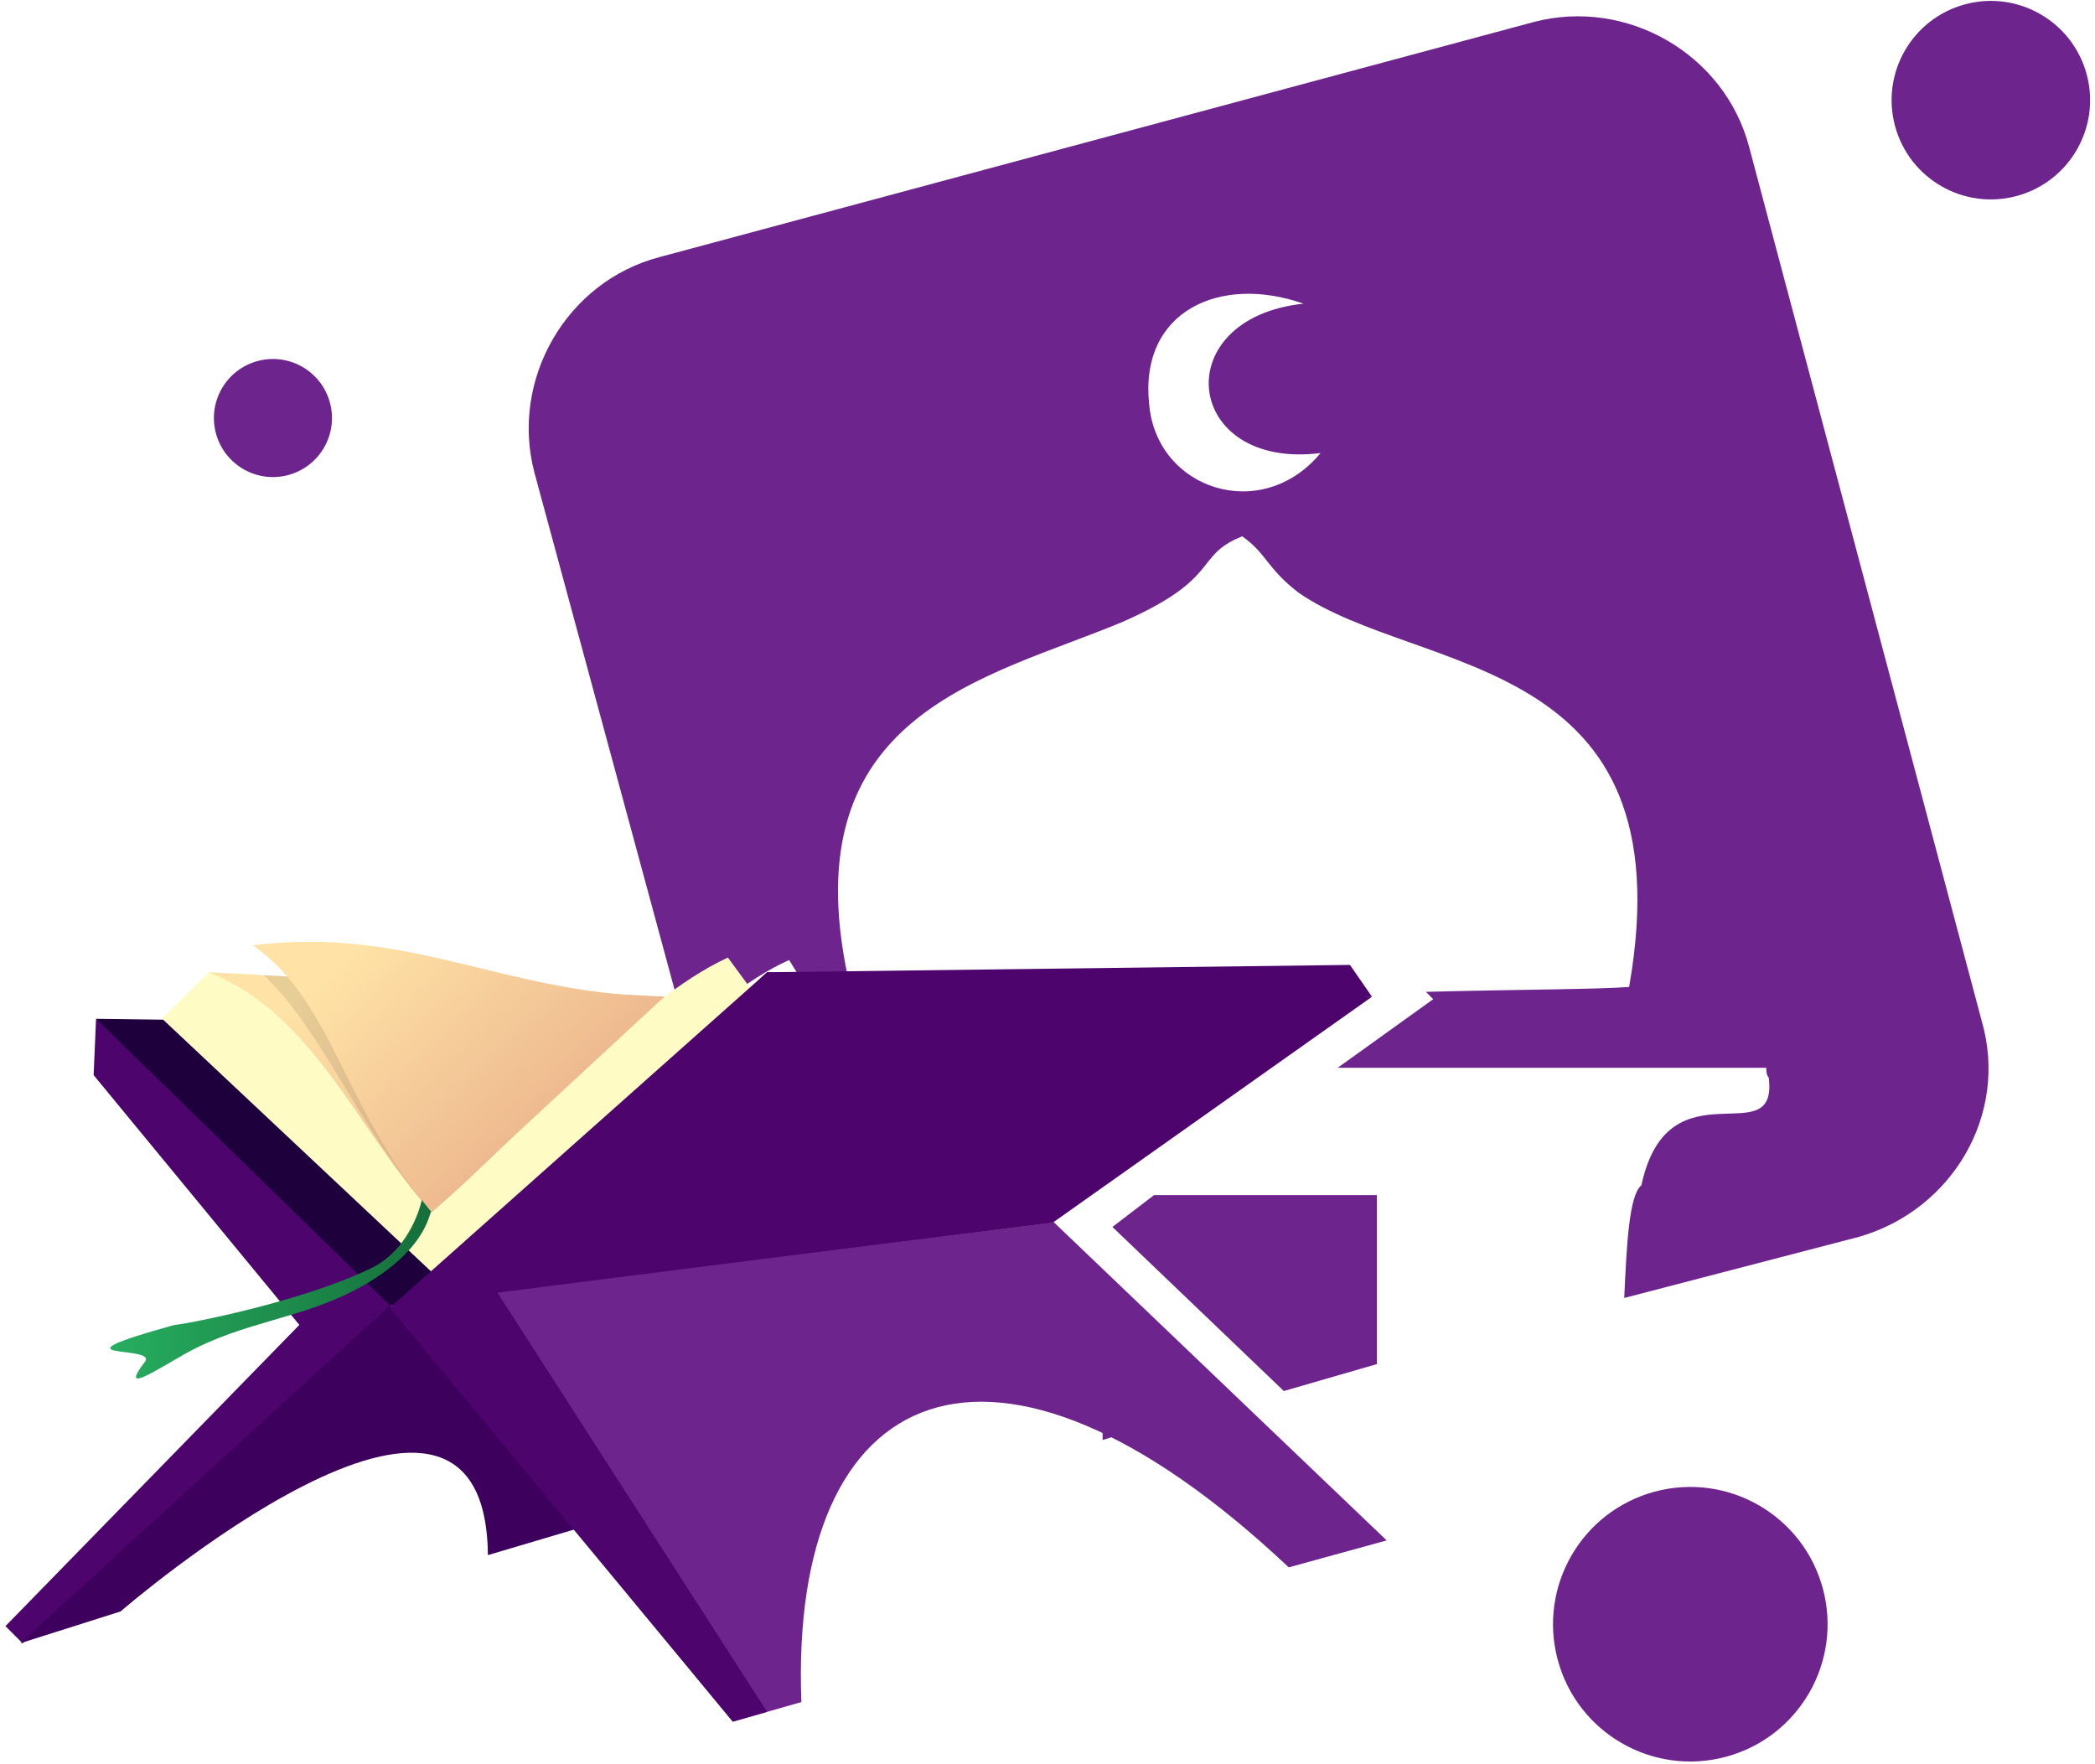
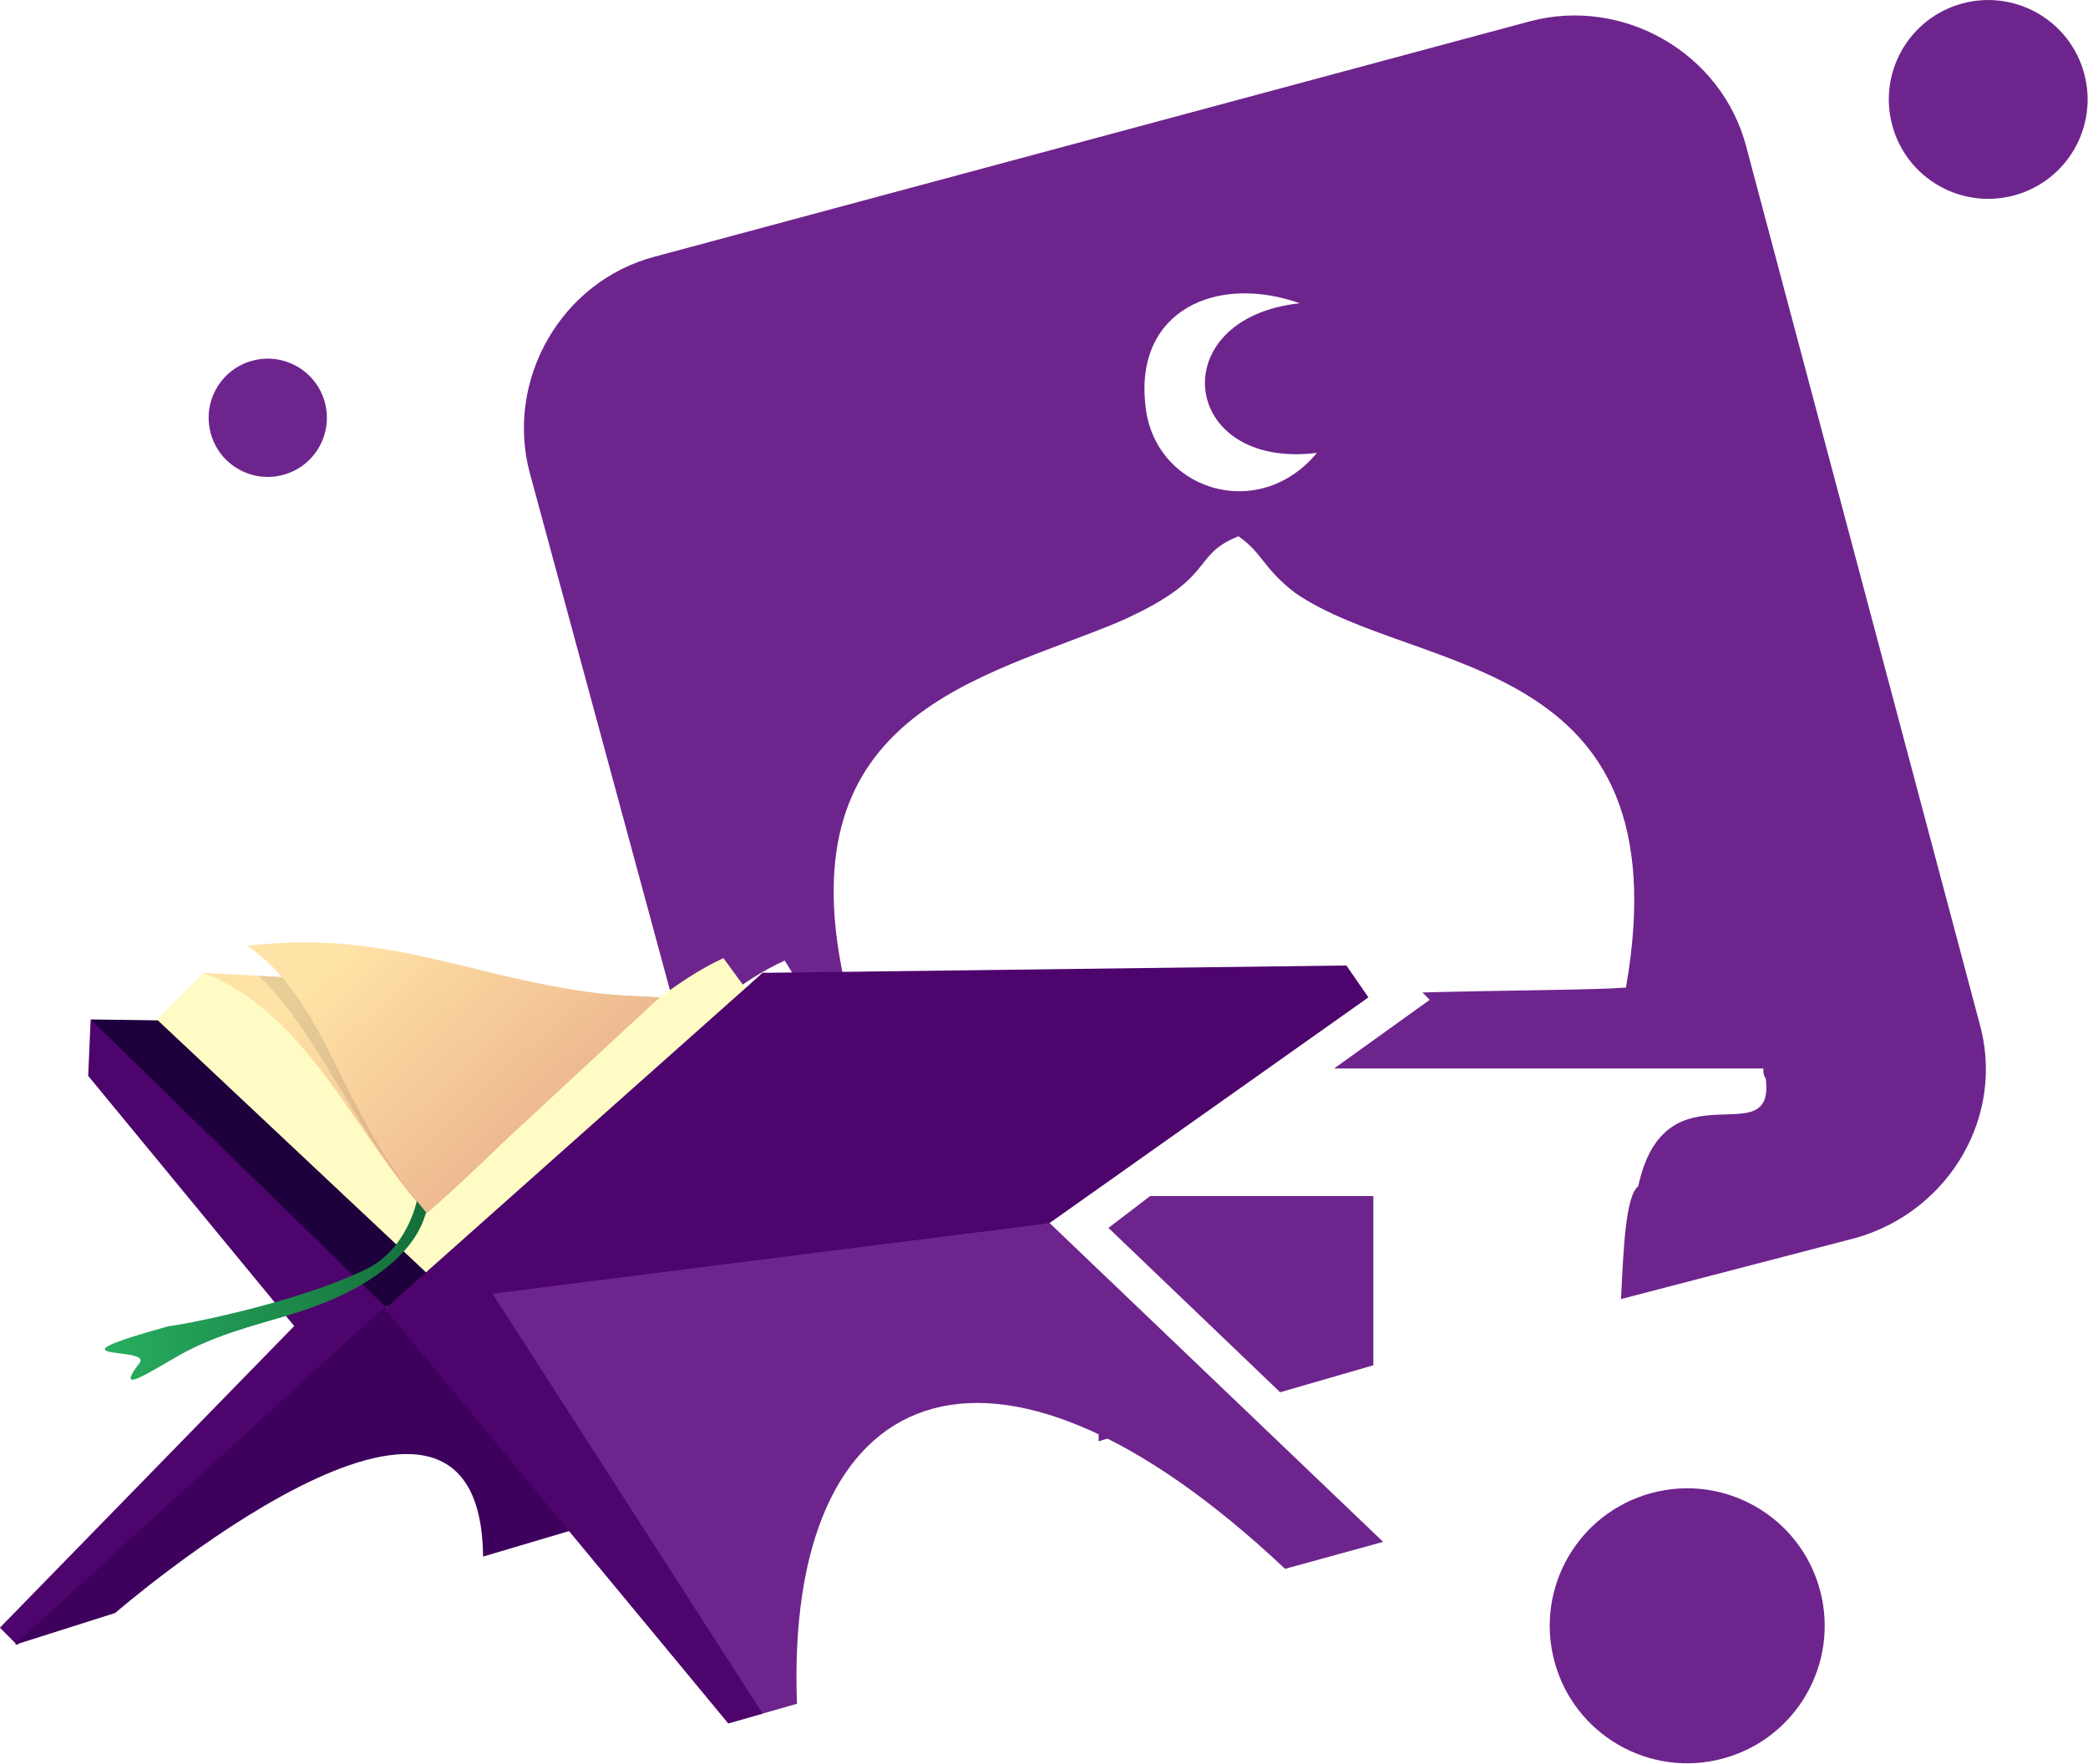
- <svg xmlns="http://www.w3.org/2000/svg" xmlns:xlink="http://www.w3.org/1999/xlink" xml:space="preserve" width="8.551mm" height="7.197mm" version="1.1" style="shape-rendering:geometricPrecision; text-rendering:geometricPrecision; image-rendering:optimizeQuality; fill-rule:evenodd; clip-rule:evenodd" viewBox="0 0 855 720">
-   <defs>
-     <style type="text/css">
+ <svg xmlns="http://www.w3.org/2000/svg" xmlns:xlink="http://www.w3.org/1999/xlink" xml:space="preserve" width="6.353mm" height="5.365mm" version="1.1" style="clip-rule:evenodd;fill-rule:evenodd;image-rendering:optimizeQuality;shape-rendering:geometricPrecision;text-rendering:geometricPrecision" viewBox="0 0 635.168 536.775" id="svg71">
+   <defs id="defs21">
+     <style type="text/css" id="style2">
   
    .fil6 {fill:none}
    .fil3 {fill:#1E003D}
    .fil2 {fill:#3E005D}
    .fil1 {fill:#4E046D}
    .fil0 {fill:#6E248D}
    .fil7 {fill:#FFFBC4}
    .fil5 {fill:#1A1A1A;fill-opacity:0.102}
    .fil9 {fill:#4D4D4D;fill-opacity:0.102}
    .fil4 {fill:url(#id2)}
    .fil10 {fill:url(#id3)}
    .fil8 {fill:url(#id4)}
   
  </style>
    <clipPath id="id0">
-       <path d="M105 432l-20 -35 186 10 -89 98 -77 -73z" />
+       <path d="m 105,432 -20,-35 186,10 -89,98 z" id="path4" />
    </clipPath>
    <clipPath id="id1">
-       <path d="M176 495c-36,-42 -40,-86 -73,-109 65,-8 102,20 168,21l-95 88z" />
+       <path d="m 176,495 c -36,-42 -40,-86 -73,-109 65,-8 102,20 168,21 z" id="path7" />
    </clipPath>
    <linearGradient id="id2" gradientUnits="userSpaceOnUse" x1="128.08" y1="398.98" x2="228.02" y2="503.46">
-       <stop offset="0" style="stop-opacity:1; stop-color:#FFE3A6" />
-       <stop offset="1" style="stop-opacity:1; stop-color:#E8AC88" />
+       <stop offset="0" style="stop-opacity:1; stop-color:#FFE3A6" id="stop10" />
+       <stop offset="1" style="stop-opacity:1; stop-color:#E8AC88" id="stop12" />
    </linearGradient>
    <linearGradient id="id3" gradientUnits="userSpaceOnUse" x1="46.35" y1="523.77" x2="175.01" y2="528.55">
-       <stop offset="0" style="stop-opacity:1; stop-color:#27AE60" />
-       <stop offset="1" style="stop-opacity:1; stop-color:#156E3A" />
+       <stop offset="0" style="stop-opacity:1; stop-color:#27AE60" id="stop15" />
+       <stop offset="1" style="stop-opacity:1; stop-color:#156E3A" id="stop17" />
    </linearGradient>
    <linearGradient id="id4" gradientUnits="userSpaceOnUse" xlink:href="#id2" x1="139.85" y1="389.97" x2="234.33" y2="489.29">
  </linearGradient>
+     <linearGradient xlink:href="#id2" id="linearGradient900" gradientUnits="userSpaceOnUse" x1="128.08" y1="398.98" x2="228.02" y2="503.46" />
  </defs>
-   <g id="Layer_x0020_1">
+   <g id="Layer_x0020_1" transform="matrix(0.7466162,0,0,0.7466162,-1.755247,-0.264547)">
    <g id="_216212457984">
-       <path class="fil0" d="M269 105l357 -96c38,-10 78,13 88,51l95 357c11,38 -12,77 -50,88l-96 25c1,-22 2,-42 7,-46 11,-51 56,-12 52,-44 -1,-1 -1,-3 -1,-4l-175 0 39 -28 -3 -3c39,-1 70,-1 83,-2 24,-137 -86,-127 -135,-161 -13,-10 -13,-16 -23,-23 -20,8 -8,17 -49,35 -55,23 -135,37 -112,145l-9 0 -7 6 -8 -13c-9,4 -18,10 -27,17l-17 -1 -2 -1 -58 -214c-10,-38 13,-78 51,-88zm293 452l-38 11 -70 -67 17 -13 91 0 0 69zm-96 26l-16 5 0 -10c5,1 10,3 16,5zm73 -398c-56,7 -63,-55 -7,-61 -34,-12 -67,3 -63,41 3,35 46,49 70,20z" />
-       <rect class="fil0" transform="matrix(0.29747 -0.079707 0.079707 0.29747 621.331 623.587)" width="364" height="364" rx="247" ry="247" />
-       <rect class="fil0" transform="matrix(0.127924 -0.0342772 0.0342772 0.127924 81.7026 153.652)" width="364" height="364" rx="575" ry="575" />
-       <rect class="fil0" transform="matrix(0.215079 -0.0576303 0.0576303 0.215079 763.071 12.2446)" width="364" height="364" rx="342" ry="342" />
-       <polygon class="fil1" points="39,416 38,439 122,541 2,664 9,671 50,638 178,541 105,457 " />
-       <path class="fil2" d="M8 671l151 -138 158 67 -118 35c-1,-106 -150,23 -150,23l-41 13z" />
-       <path class="fil0" d="M566 629l-136 -130 -222 11 -49 23 140 170 28 -8c-5,-131 78,-169 199,-55l40 -11z" />
-       <polygon class="fil3" points="39,416 159,533 430,499 400,421 " />
-       <polygon class="fil4" points="105,432 85,397 271,407 182,505 " />
-       <g style="clip-path:url(#id0)">
-         <g>
-           <path id="1" class="fil5" d="M176 495c-36,-42 -47,-84 -81,-107 66,-8 110,18 176,19l-95 88z" />
+       <path class="fil0" d="M 269,105 626,9 c 38,-10 78,13 88,51 l 95,357 c 11,38 -12,77 -50,88 l -96,25 c 1,-22 2,-42 7,-46 11,-51 56,-12 52,-44 -1,-1 -1,-3 -1,-4 H 546 l 39,-28 -3,-3 c 39,-1 70,-1 83,-2 24,-137 -86,-127 -135,-161 -13,-10 -13,-16 -23,-23 -20,8 -8,17 -49,35 -55,23 -135,37 -112,145 h -9 l -7,6 -8,-13 c -9,4 -18,10 -27,17 l -17,-1 -2,-1 -58,-214 c -10,-38 13,-78 51,-88 z m 293,452 -38,11 -70,-67 17,-13 h 91 z m -96,26 -16,5 v -10 c 5,1 10,3 16,5 z m 73,-398 c -56,7 -63,-55 -7,-61 -34,-12 -67,3 -63,41 3,35 46,49 70,20 z" id="path24" />
+       <rect class="fil0" transform="matrix(0.29747,-0.079707,0.079707,0.29747,621.331,623.587)" width="364" height="364" rx="247" ry="247" id="rect26" x="0" y="0" />
+       <rect class="fil0" transform="matrix(0.127924,-0.0342772,0.0342772,0.127924,81.7026,153.652)" width="364" height="364" rx="575" ry="575" id="rect28" x="0" y="0" />
+       <rect class="fil0" transform="matrix(0.215079,-0.0576303,0.0576303,0.215079,763.071,12.2446)" width="364" height="364" rx="342" ry="342" id="rect30" x="0" y="0" />
+       <polygon class="fil1" points="2,664 9,671 50,638 178,541 105,457 39,416 38,439 122,541 " id="polygon32" />
+       <path class="fil2" d="M 8,671 159,533 317,600 199,635 C 198,529 49,658 49,658 Z" id="path34" />
+       <path class="fil0" d="m 566,629 -136,-130 -222,11 -49,23 140,170 28,-8 c -5,-131 78,-169 199,-55 z" id="path36" />
+       <polygon class="fil3" points="400,421 39,416 159,533 430,499 " id="polygon38" />
+       <polygon class="fil4" points="182,505 105,432 85,397 271,407 " id="polygon40" style="fill:url(#linearGradient900)" />
+       <g clip-path="url(#id0)" id="g45">
+         <g id="g43">
+           <path id="1" class="fil5" d="m 176,495 c -36,-42 -47,-84 -81,-107 66,-8 110,18 176,19 z" />
        </g>
      </g>
-       <polygon class="fil6" points="105,432 85,397 271,407 182,505 " />
-       <path class="fil7" d="M182 525l126 -119 -11 -15c-39,18 -80,69 -121,104 -30,-33 -48,-81 -91,-98l-19 19 116 109z" />
-       <polygon class="fil1" points="313,397 170,532 430,499 560,407 " />
-       <polygon class="fil1" points="313,397 323,413 203,528 313,699 299,703 159,534 " />
-       <polygon class="fil1" points="551,394 560,407 323,413 313,397 " />
-       <path class="fil8" d="M176 495c-36,-42 -40,-86 -73,-109 65,-8 102,20 168,21l-95 88z" />
-       <g style="clip-path:url(#id1)">
-         <g>
-           <path id="1" class="fil9" d="M190 357c0,0 -1,-1 0,-1 0,0 1,1 2,1 1,0 0,-1 0,-1 -1,-1 0,-1 0,-1 4,1 5,1 5,1 0,0 -2,1 -3,1 -1,0 -1,0 -2,0 -1,0 -2,1 -2,0z" />
+       <polygon class="fil6" points="182,505 105,432 85,397 271,407 " id="polygon47" />
+       <path class="fil7" d="M 182,525 308,406 297,391 c -39,18 -80,69 -121,104 -30,-33 -48,-81 -91,-98 l -19,19 z" id="path49" />
+       <polygon class="fil1" points="560,407 313,397 170,532 430,499 " id="polygon51" />
+       <polygon class="fil1" points="313,699 299,703 159,534 313,397 323,413 203,528 " id="polygon53" />
+       <polygon class="fil1" points="313,397 551,394 560,407 323,413 " id="polygon55" />
+       <path class="fil8" d="m 176,495 c -36,-42 -40,-86 -73,-109 65,-8 102,20 168,21 z" id="path57" style="fill:url(#id4)" />
+       <g clip-path="url(#id1)" id="g63">
+         <g id="g61">
+           <path id="path59" class="fil9" d="m 190,357 c 0,0 -1,-1 0,-1 0,0 1,1 2,1 1,0 0,-1 0,-1 -1,-1 0,-1 0,-1 4,1 5,1 5,1 0,0 -2,1 -3,1 -1,0 -1,0 -2,0 -1,0 -2,1 -2,0 z" />
        </g>
      </g>
-       <path class="fil6" d="M176 495c-36,-42 -40,-86 -73,-109 65,-8 102,20 168,21l-95 88z" />
-       <path class="fil10" d="M176 495c-1,-2 0,14 -28,30 -25,14 -48,14 -73,28 -14,8 -26,16 -16,3 5,-7 -42,0 12,-15 3,0 51,-9 80,-23 17,-8 21,-28 21,-28l4 5z" />
+       <path class="fil6" d="m 176,495 c -36,-42 -40,-86 -73,-109 65,-8 102,20 168,21 z" id="path65" />
+       <path class="fil10" d="m 176,495 c -1,-2 0,14 -28,30 -25,14 -48,14 -73,28 -14,8 -26,16 -16,3 5,-7 -42,0 12,-15 3,0 51,-9 80,-23 17,-8 21,-28 21,-28 z" id="path67" style="fill:url(#id3)" />
    </g>
  </g>
</svg>
